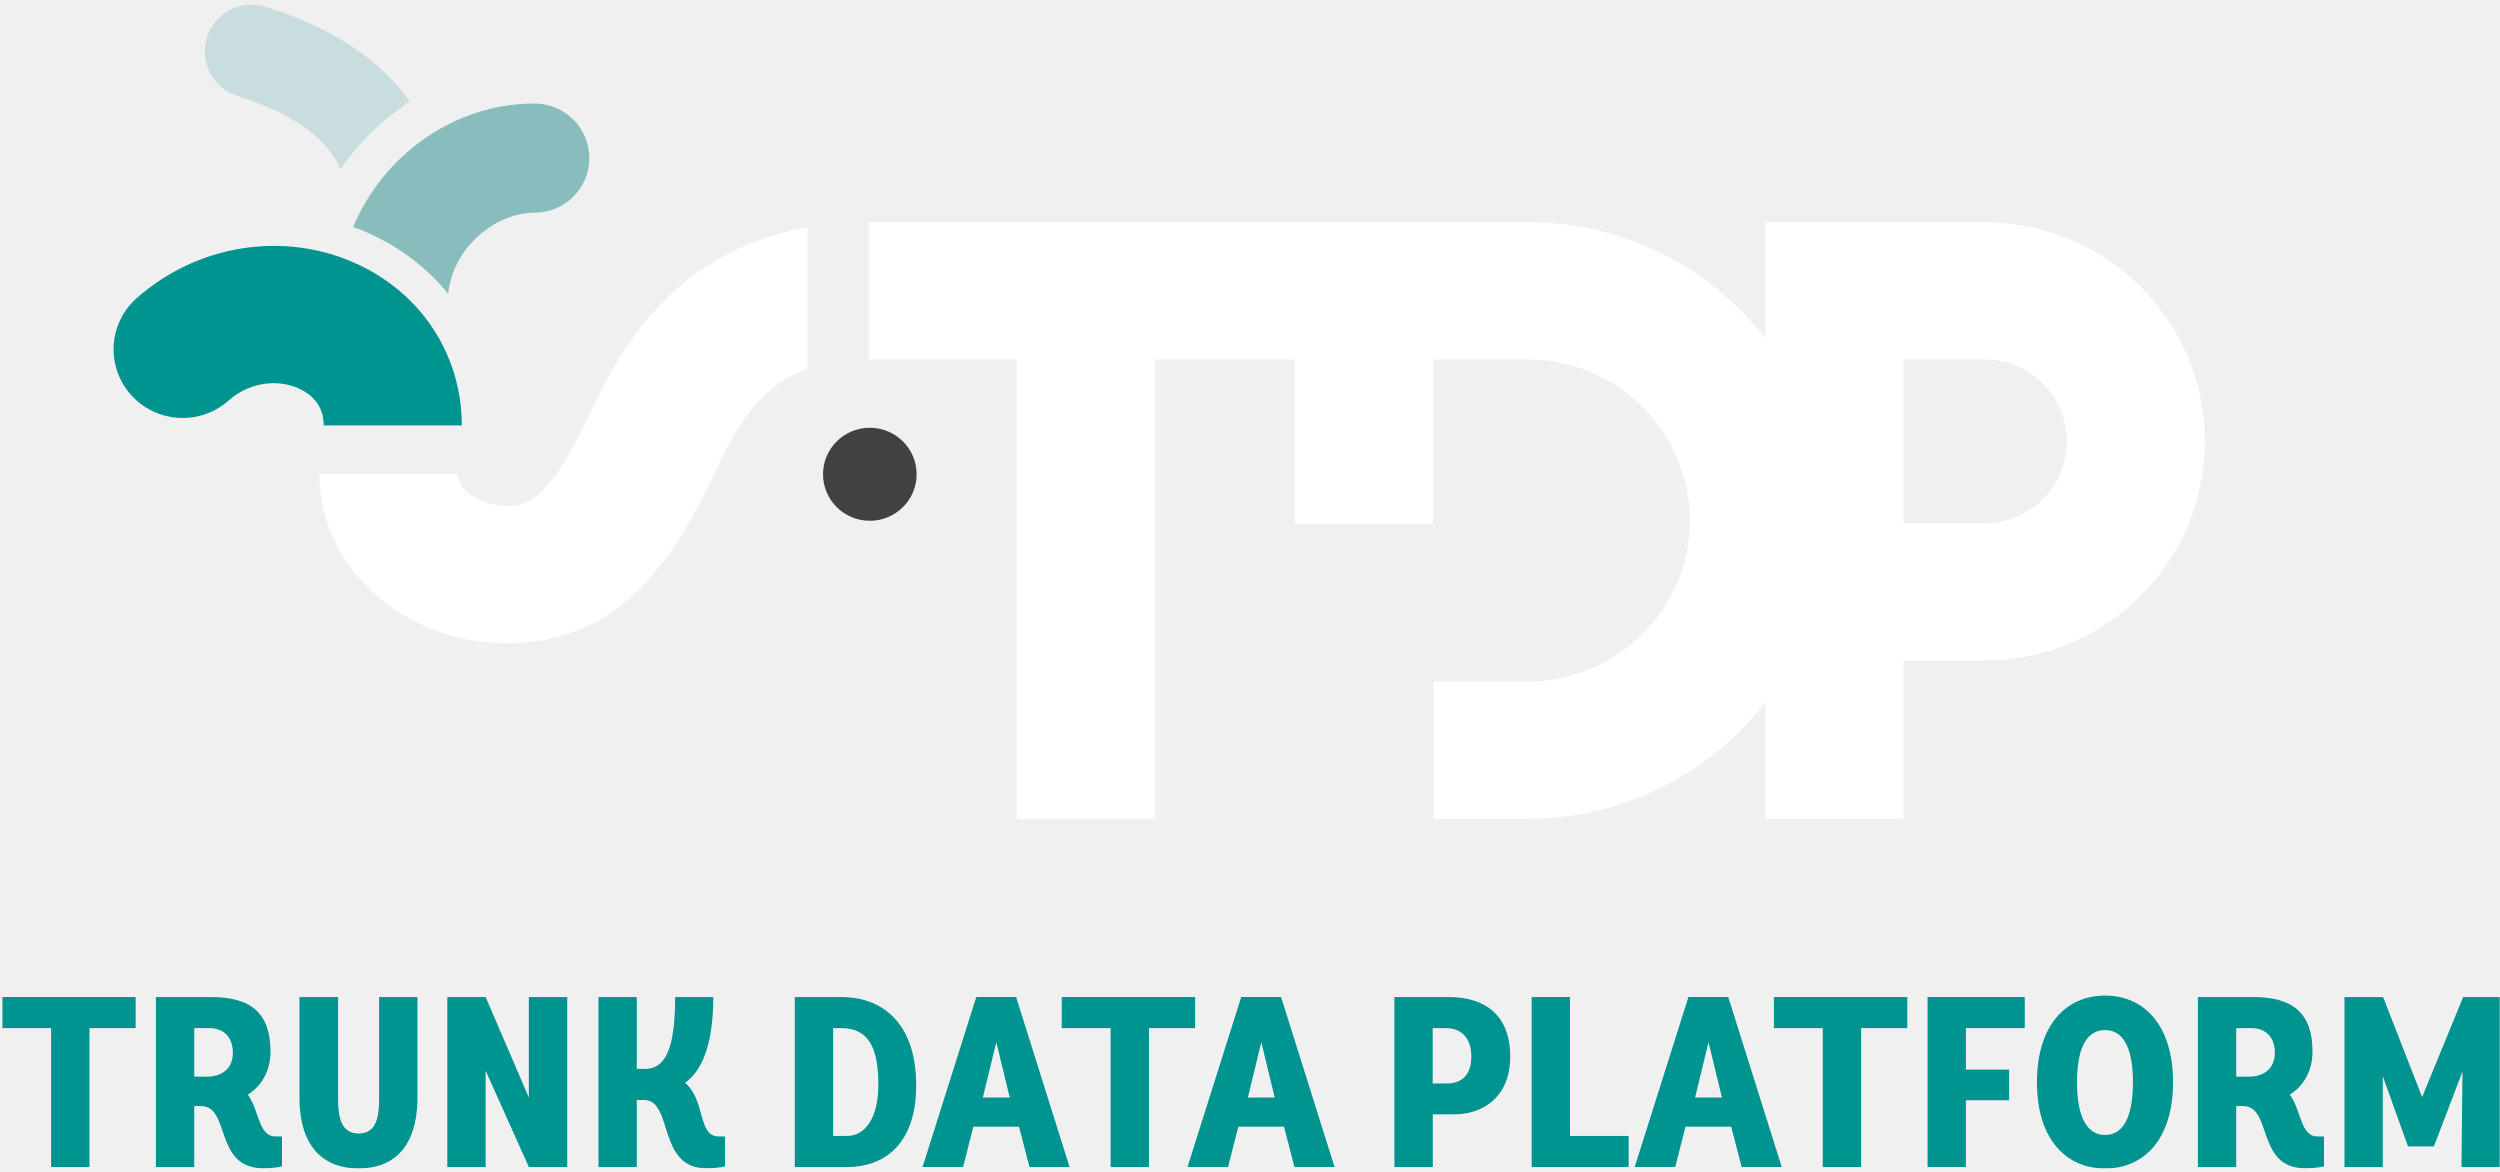
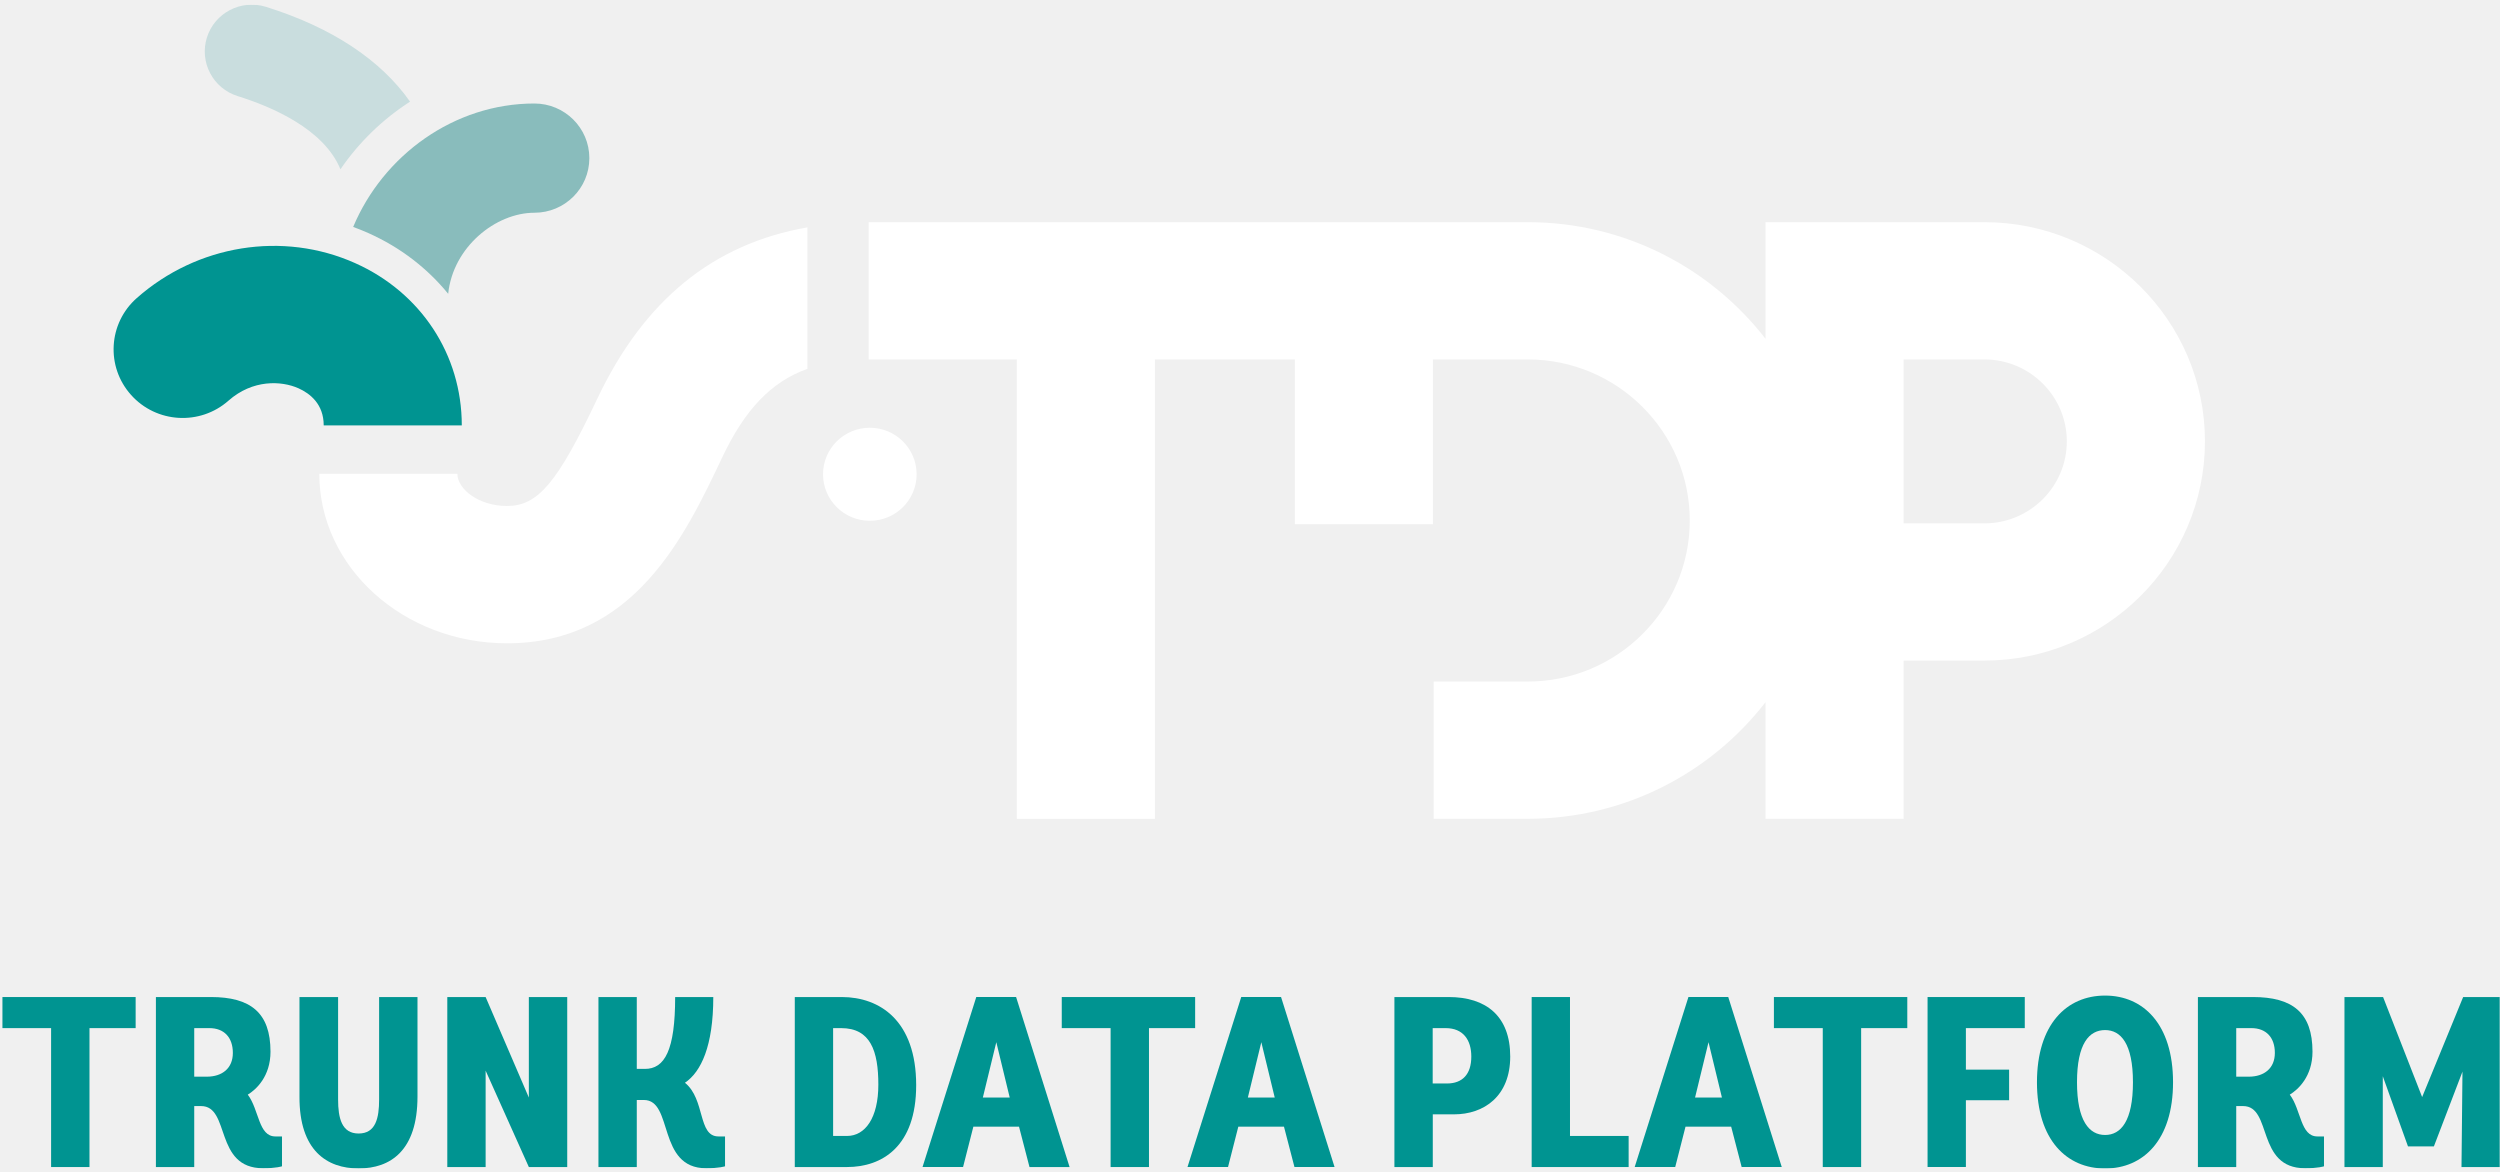
<svg xmlns="http://www.w3.org/2000/svg" width="463" height="217" viewBox="0 0 463 217" fill="none">
  <mask id="mask0_4_88" style="mask-type:luminance" maskUnits="userSpaceOnUse" x="0" y="0" width="463" height="217">
    <path d="M462.967 0.864H0.418V216.406H462.967V0.864Z" fill="white" />
  </mask>
  <g mask="url(#mask0_4_88)">
    <path d="M9.465 216.136V190.409H0.418V184.651H25.121V190.409H16.572V216.136H9.465Z" fill="#009491" />
    <path d="M52.217 216.001C52.217 216.001 51.175 216.361 48.736 216.361C39.598 216.361 42.717 204.845 37.241 204.845H35.972V216.136H28.874V184.651H39.054C46.379 184.651 50.096 187.525 50.096 194.77C50.096 199.402 47.376 201.835 45.889 202.727C48.02 205.557 47.838 210.468 51.002 210.468H52.226V216.001H52.217ZM38.284 199.402C41.13 199.402 43.124 197.87 43.124 194.995C43.124 192.121 41.493 190.409 38.782 190.409H35.972V199.402H38.284Z" fill="#009491" />
    <path d="M70.212 184.651H77.319V203.087C77.319 213.117 72.297 216.397 66.413 216.397C60.575 216.397 55.417 213.117 55.462 203.087V184.651H62.615V203.628C62.615 207.088 63.295 209.927 66.413 209.927C69.577 209.927 70.212 207.097 70.212 203.628V184.651Z" fill="#009491" />
    <path d="M97.942 216.136L89.938 198.284V216.136H82.84V184.651H89.938L97.942 203.268V184.651H105.05V216.136H97.942Z" fill="#009491" />
    <path d="M134.267 216.001C134.267 216.001 133.179 216.361 130.786 216.361C121.648 216.361 124.767 203.718 119.246 203.718H117.932V216.136H110.833V184.651H117.932V197.96H119.382C123.135 198.005 125.039 194.455 125.039 184.651H132.101C132.101 193.734 129.843 198.501 126.852 200.528C130.65 203.583 129.209 210.468 133.052 210.468H134.276V216.001H134.267Z" fill="#009491" />
    <path d="M147.194 216.136V184.651H155.879C162.977 184.651 169.676 189.057 169.676 200.979C169.676 212.36 163.34 216.136 156.876 216.136H147.194ZM156.876 210.378C160.221 210.378 162.669 207.052 162.669 200.889C162.669 194.635 161.219 190.409 155.788 190.409H154.293V210.378H156.876Z" fill="#009491" />
    <path d="M188.723 208.665H180.265L178.361 216.127H170.855L180.809 184.642H188.179L198.087 216.136H190.663L188.723 208.665ZM182.023 203.268H187L184.516 193.013L182.023 203.268Z" fill="#009491" />
    <path d="M205.684 216.136V190.409H196.637V184.651H221.34V190.409H212.791V216.136H205.684Z" fill="#009491" />
    <path d="M237.793 208.665H229.335L227.432 216.127H219.926L229.879 184.642H237.249L247.158 216.127H239.733L237.793 208.665ZM231.103 203.268H236.08L233.596 193.013L231.103 203.268Z" fill="#009491" />
    <path d="M258.245 216.136V184.651H268.289C275.251 184.651 279.693 188.201 279.693 195.671C279.693 203.051 274.807 206.377 269.286 206.377H265.352V216.136H258.245ZM267.963 200.663C270.855 200.663 272.486 198.951 272.486 195.671C272.486 192.607 270.991 190.409 267.736 190.409H265.334V200.663H267.963Z" fill="#009491" />
    <path d="M283.664 216.136V184.651H290.762V210.378H301.622V216.136H283.664Z" fill="#009491" />
    <path d="M320.614 208.665H312.156L310.252 216.127H302.746L312.7 184.642H320.07L329.979 216.127H322.554L320.614 208.665ZM313.924 203.268H318.901L316.417 193.013L313.924 203.268Z" fill="#009491" />
    <path d="M337.575 216.136V190.409H328.528V184.651H353.231V190.409H344.683V216.136H337.575Z" fill="#009491" />
    <path d="M356.984 216.136V184.651H374.988V190.409H364.082V198.095H372.087V203.763H364.082V216.127H356.984V216.136Z" fill="#009491" />
    <path d="M377.245 200.438C377.245 189.733 382.721 184.38 389.864 184.38C396.971 184.38 402.447 189.733 402.447 200.438C402.447 211.143 396.926 216.406 389.864 216.406C382.766 216.406 377.245 211.143 377.245 200.438ZM395.022 200.438C395.022 193.247 392.756 190.769 389.864 190.769C386.927 190.769 384.661 193.238 384.661 200.438C384.661 207.593 386.918 210.197 389.864 210.197C392.81 210.197 395.022 207.593 395.022 200.438Z" fill="#009491" />
    <path d="M430.395 216.001C430.395 216.001 429.353 216.361 426.914 216.361C417.776 216.361 420.895 204.845 415.419 204.845H414.15V216.136H407.052V184.651H417.232C424.557 184.651 428.274 187.525 428.274 194.77C428.274 199.402 425.554 201.835 424.068 202.727C426.198 205.557 426.017 210.468 429.18 210.468H430.404V216.001H430.395ZM416.462 199.402C419.308 199.402 421.303 197.87 421.303 194.995C421.303 192.121 419.671 190.409 416.96 190.409H414.15V199.402H416.462Z" fill="#009491" />
    <path d="M441.292 199.312V216.136H434.194V184.651H441.346L448.58 203.178L456.177 184.651H462.967V216.136H455.869L456.05 198.465L450.756 212.315H445.96L441.292 199.312Z" fill="#009491" />
    <path d="M367.509 41.147H326.978V62.747C316.807 49.627 300.852 41.147 282.939 41.147H241.32H239.806H160.883V66.568H188.315V151.651H213.888V66.568H239.806V97.08H265.379V66.568H282.939C299.483 66.568 312.945 79.949 312.945 96.395C312.945 112.84 299.483 126.222 282.939 126.222H265.515V151.642H282.939C300.852 151.642 316.807 143.163 326.978 130.043V151.642H352.551V122.338H367.509C390.027 122.338 408.357 104.126 408.357 81.734C408.357 59.359 390.027 41.147 367.509 41.147ZM367.509 96.926H352.551V66.568H367.509C375.931 66.568 382.775 73.38 382.775 81.743C382.775 90.114 375.922 96.926 367.509 96.926Z" fill="white" />
    <path d="M110.598 73.885C103.228 89.447 99.629 93.709 93.89 93.709C88.632 93.709 84.707 90.564 84.707 87.753H59.134C59.134 105.054 74.726 119.139 93.899 119.139C117.442 119.139 126.87 99.242 133.751 84.716C137.921 75.912 142.752 70.74 149.533 68.307V42.111C132.064 45.157 119.255 55.61 110.598 73.885Z" fill="white" />
-     <path d="M161.092 79.219C156.305 79.219 152.425 83.076 152.425 87.834C152.425 92.592 156.305 96.449 161.092 96.449C165.878 96.449 169.758 92.592 169.758 87.834C169.758 83.085 165.878 79.219 161.092 79.219Z" fill="#404242" />
+     <path d="M161.092 79.219C156.305 79.219 152.425 83.076 152.425 87.834C152.425 92.592 156.305 96.449 161.092 96.449C165.878 96.449 169.758 92.592 169.758 87.834C169.758 83.085 165.878 79.219 161.092 79.219Z" fill="#fff" />
    <path d="M63.05 31.352C66.468 26.36 70.873 22.088 75.941 18.826C70.583 11.167 61.491 5.075 49.243 1.263C44.647 -0.169 39.752 2.381 38.32 6.949C36.888 11.518 39.444 16.384 44.04 17.808C50.268 19.745 59.995 23.882 63.05 31.352Z" fill="#C9DDDE" />
    <path d="M98.967 19.169C84.1 19.169 70.973 28.757 65.407 42.03C66.368 42.382 67.32 42.76 68.263 43.184C74.182 45.833 79.159 49.699 83.003 54.411C83.9 45.716 91.832 39.399 98.976 39.399C104.596 39.399 109.147 34.875 109.147 29.288C109.147 23.701 104.587 19.169 98.967 19.169Z" fill="#89BCBC" />
    <path d="M55.281 71.911C57.411 72.866 59.95 74.831 59.95 78.778H85.523C85.523 65.684 77.953 54.168 65.761 48.725C52.407 42.76 36.543 45.301 25.338 55.196C20.053 59.854 19.573 67.892 24.269 73.137C28.955 78.39 37.042 78.859 42.318 74.2C46.805 70.244 52.108 70.496 55.281 71.911Z" fill="#009491" />
  </g>
</svg>
